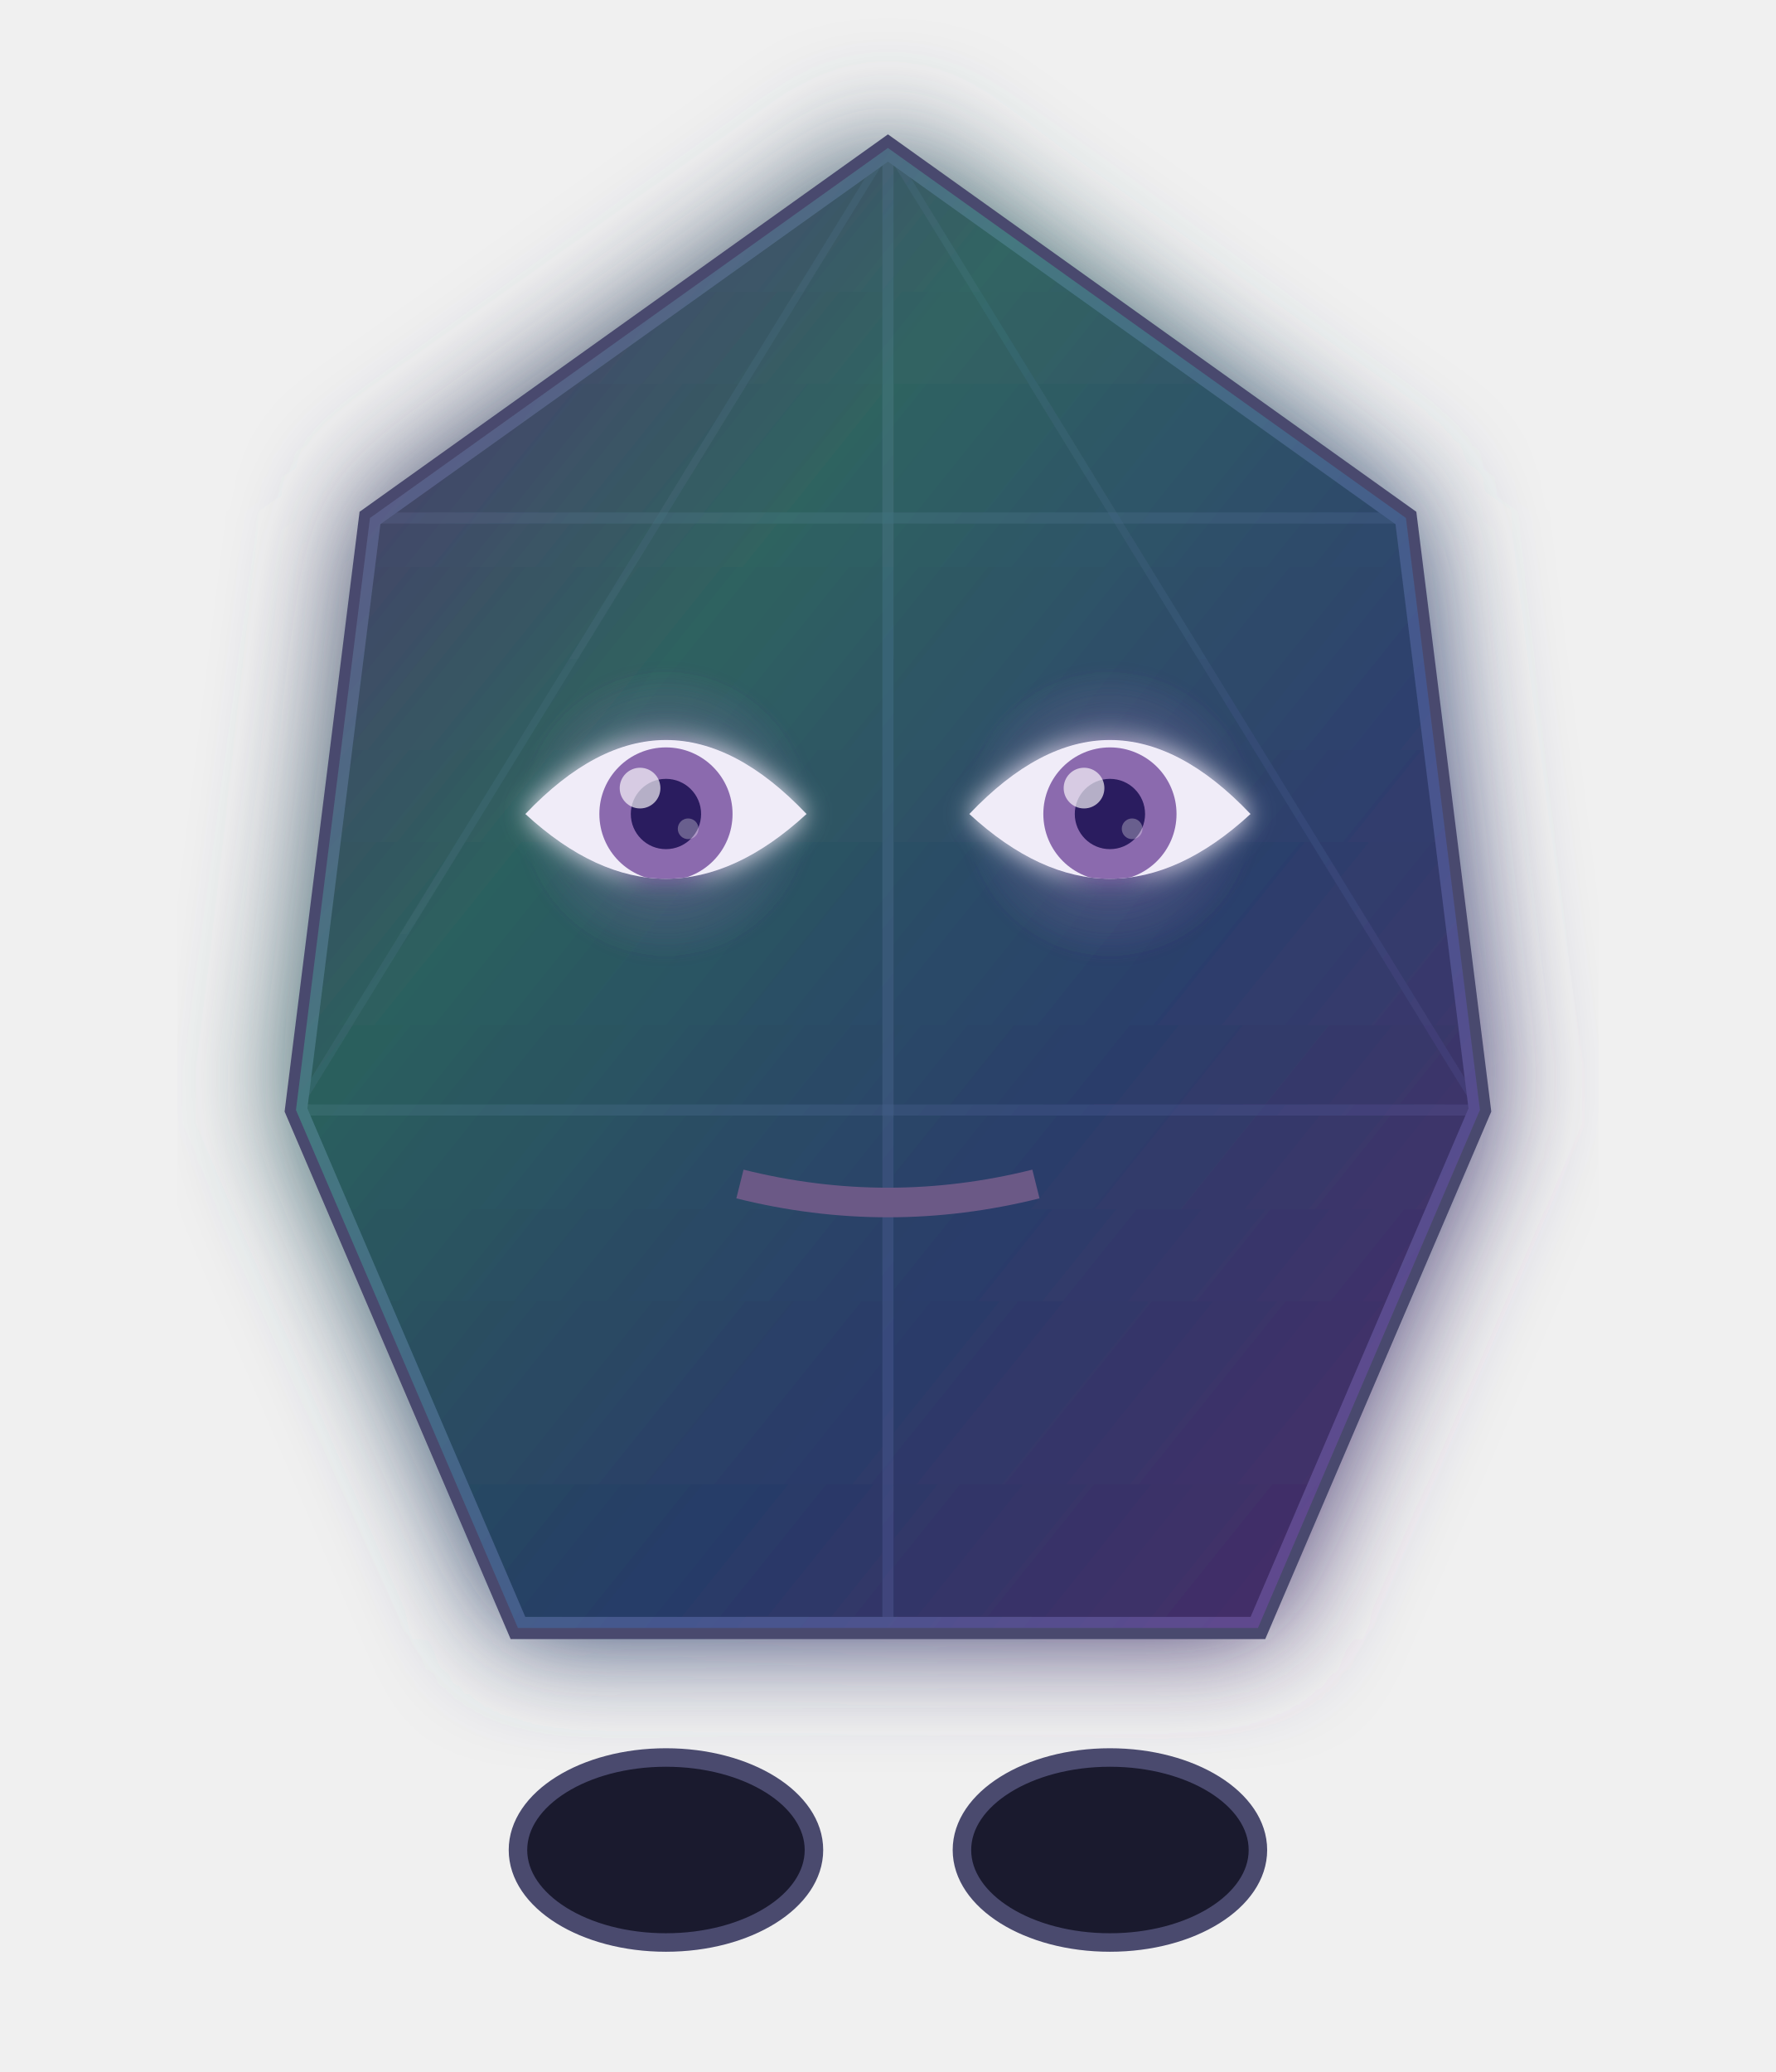
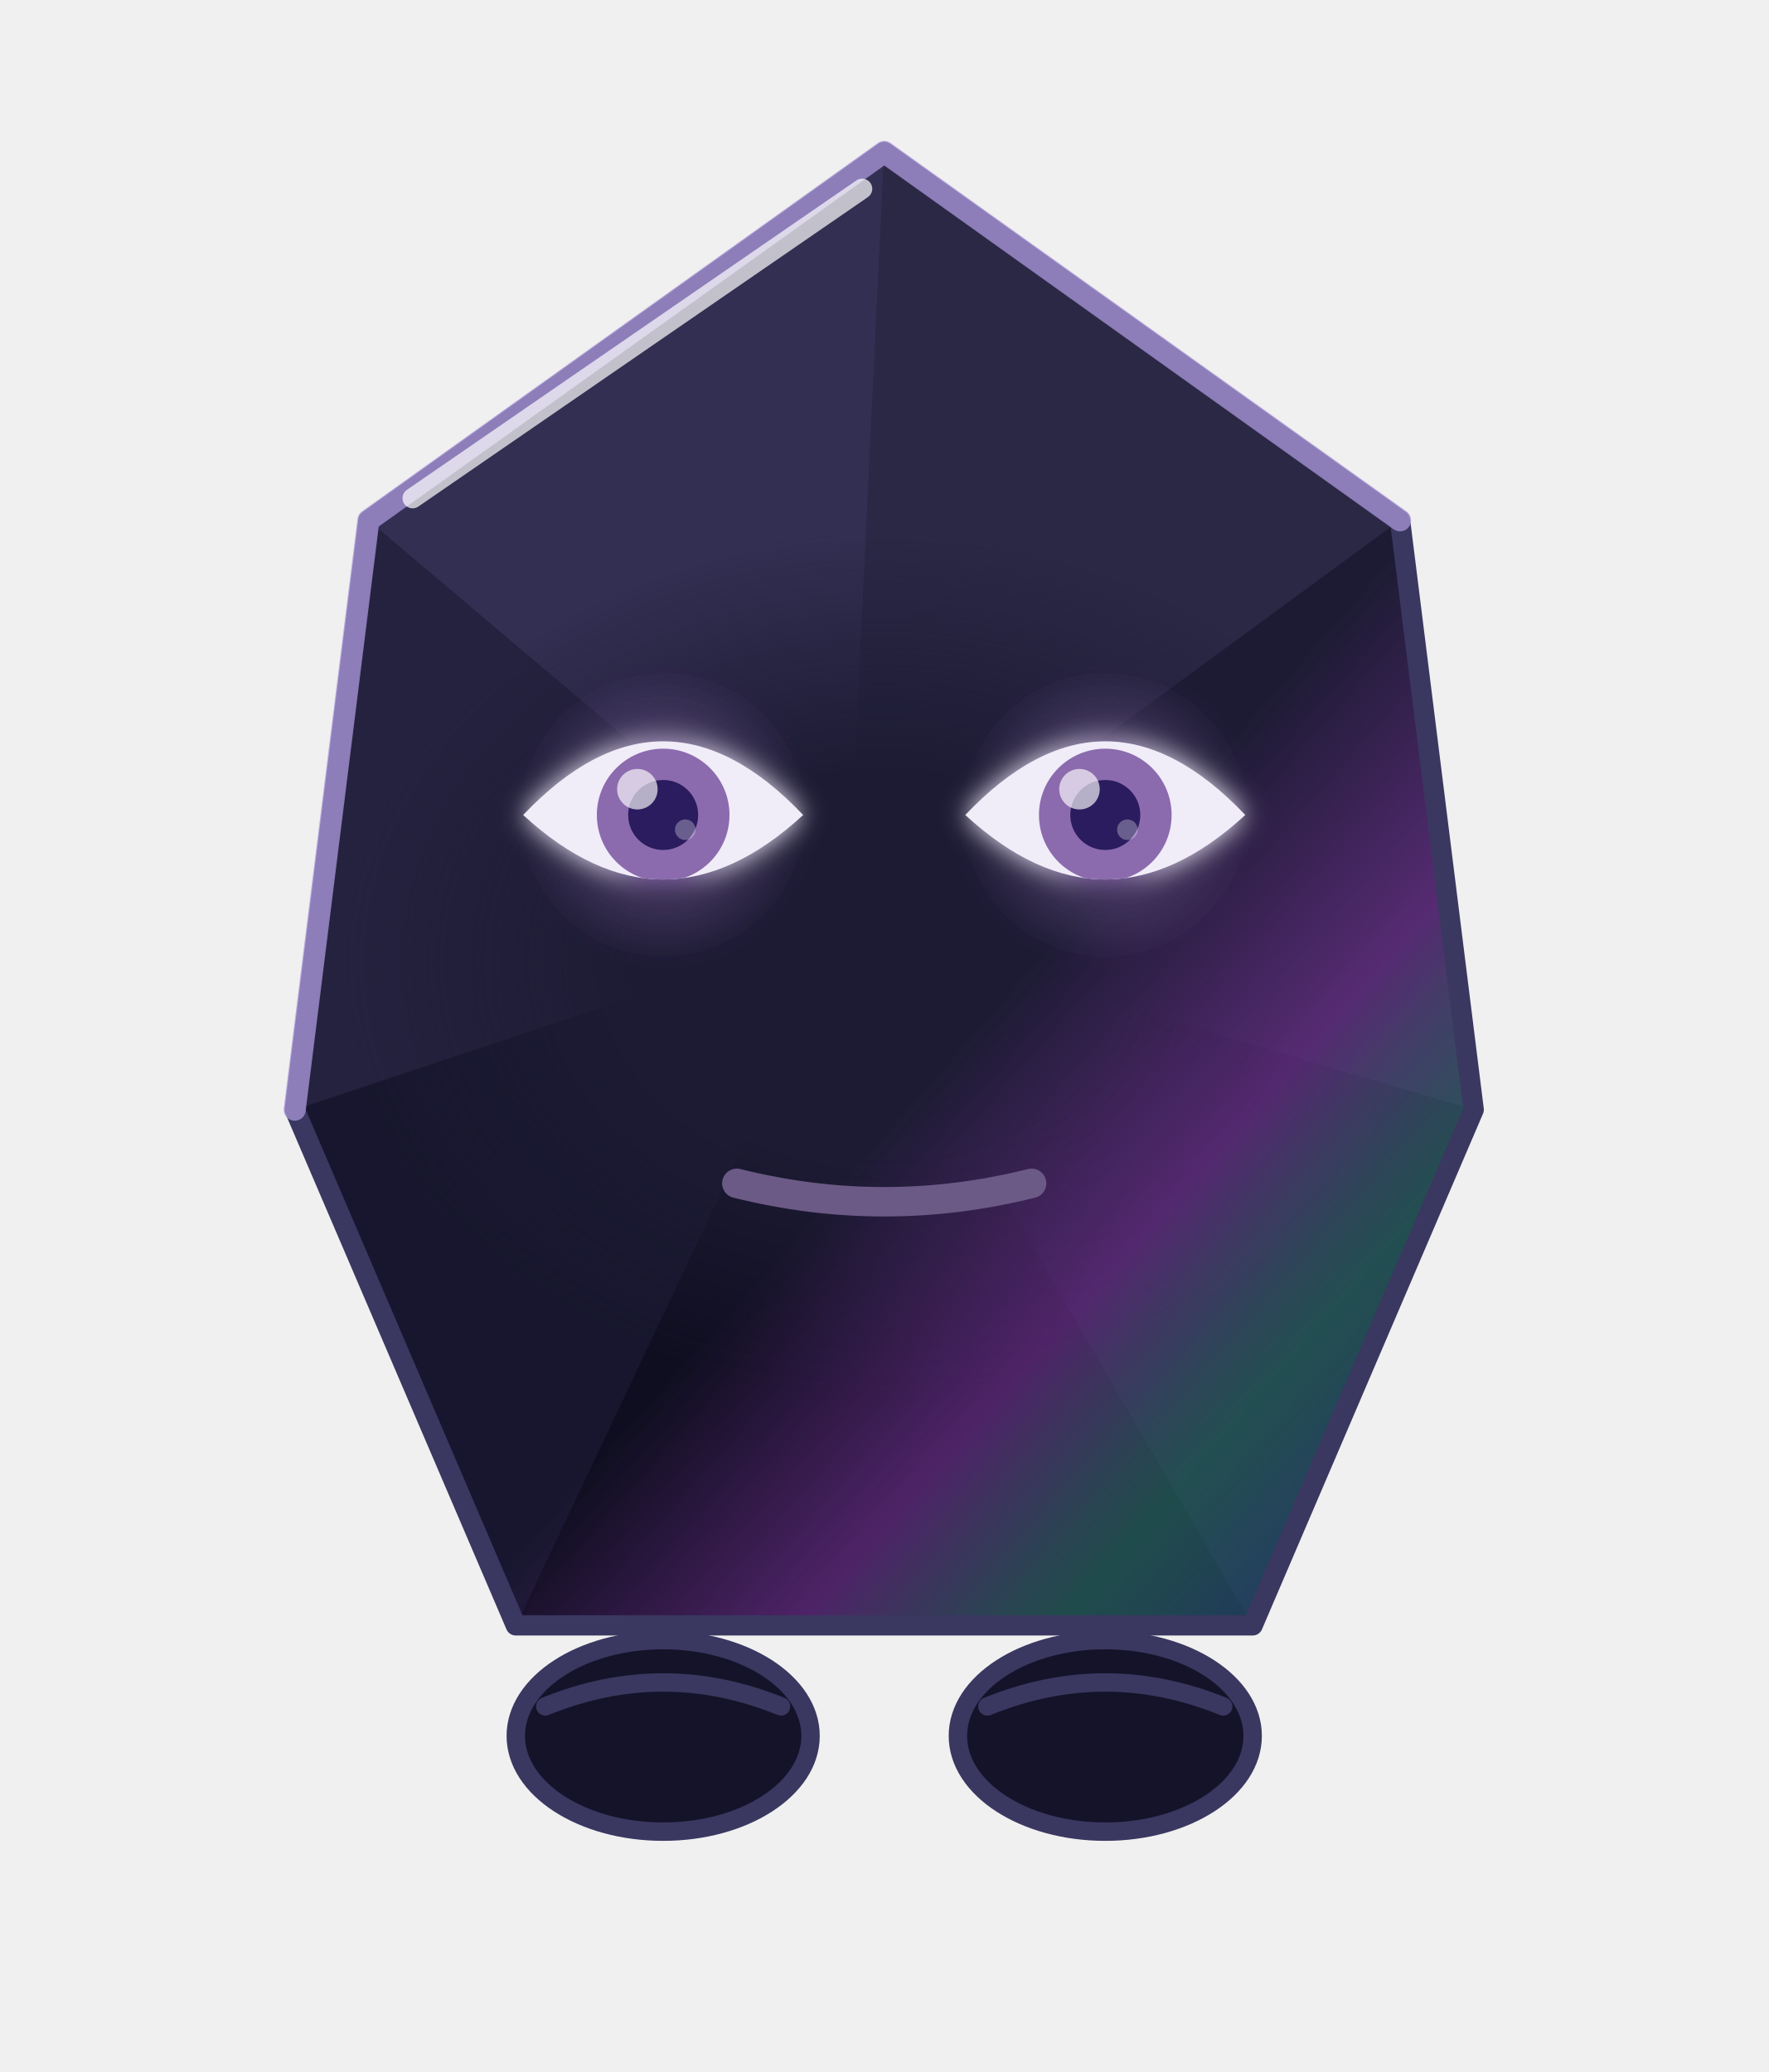
- <svg xmlns="http://www.w3.org/2000/svg" viewBox="0 0 48 56">
-   <style>.mouth-open,.sprite-eyelids{display:none}</style>
+ <svg xmlns="http://www.w3.org/2000/svg" viewBox="0 0 48 56" width="64" height="75">
  <defs>
-     <linearGradient id="sprite-shimmer" x1="0%" y1="0%" x2="100%" y2="100%">
-       <stop offset="0%" style="stop-color:#9B3DBE;stop-opacity:0.4" />
-       <stop offset="33%" style="stop-color:#3DBE9B;stop-opacity:0.4" />
-       <stop offset="66%" style="stop-color:#3D6ABE;stop-opacity:0.4" />
-       <stop offset="100%" style="stop-color:#9B3DBE;stop-opacity:0.4" />
+     <linearGradient id="sp-sheen" x1="0" y1="0" x2="1" y2="1">
+       <stop offset="0.52" stop-color="#9B3DBE" stop-opacity="0" />
+       <stop offset="0.60" stop-color="#9B3DBE" stop-opacity="0.45" />
+       <stop offset="0.66" stop-color="#3DBE9B" stop-opacity="0.35" />
+       <stop offset="0.72" stop-color="#3D6ABE" stop-opacity="0.4" />
+       <stop offset="0.80" stop-color="#3D6ABE" stop-opacity="0" />
    </linearGradient>
-     <linearGradient id="sprite-base" x1="0%" y1="0%" x2="0%" y2="100%">
-       <stop offset="0%" stop-color="#2A2A3E" class="sprite-base-top" />
-       <stop offset="100%" stop-color="#1A1A2E" class="sprite-base-bottom" />
-     </linearGradient>
-     <radialGradient id="sprite-eye-glow" cx="50%" cy="50%" r="50%">
-       <stop offset="0%" stop-color="#8B6BAE" stop-opacity="0.35" class="sprite-eye-glow-inner" />
-       <stop offset="100%" stop-color="#8B6BAE" stop-opacity="0" class="sprite-eye-glow-outer" />
+     <radialGradient id="sp-eyeglow" cx="50%" cy="50%" r="50%">
+       <stop offset="0%" stop-color="#8B6BAE" stop-opacity="0.35" />
+       <stop offset="100%" stop-color="#8B6BAE" stop-opacity="0" />
    </radialGradient>
-     <clipPath id="eye-clip-left">
+     <radialGradient id="sp-facefade" cx="24" cy="26" r="13" gradientUnits="userSpaceOnUse" gradientTransform="translate(24 26) scale(1.15 0.9) translate(-24 -26)">
+       <stop offset="0.45" stop-color="#000" />
+       <stop offset="1" stop-color="#fff" />
+     </radialGradient>
+     <mask id="sp-facemask" maskUnits="userSpaceOnUse" x="0" y="0" width="48" height="56">
+       <rect width="48" height="56" fill="url(#sp-facefade)" />
+     </mask>
+     <clipPath id="sp-hull">
+       <path d="M24 4 L38 14 L40 30 L34 44 L14 44 L8 30 L10 14 Z" />
+     </clipPath>
+     <clipPath id="sp-eyeL">
      <path d="M14.2 22 Q18 18 21.8 22 Q18 25.5 14.2 22 Z" />
    </clipPath>
-     <clipPath id="eye-clip-right">
+     <clipPath id="sp-eyeR">
      <path d="M26.2 22 Q30 18 33.8 22 Q30 25.5 26.2 22 Z" />
    </clipPath>
-     <filter id="eye-blur">
-       <feGaussianBlur stdDeviation="0.35" result="blur" />
+     <filter id="sp-eyeblur">
+       <feGaussianBlur stdDeviation="0.35" result="b" />
      <feMerge>
-         <feMergeNode in="blur" />
-         <feMergeNode in="SourceGraphic" />
-       </feMerge>
-     </filter>
-     <filter id="body-aura">
-       <feGaussianBlur stdDeviation="1.5" result="blur" />
-       <feMerge>
-         <feMergeNode in="blur" />
+         <feMergeNode in="b" />
        <feMergeNode in="SourceGraphic" />
      </feMerge>
    </filter>
  </defs>
-   <g class="sprite-crystal" filter="url(#body-aura)">
-     <path d="M24 4 L38 14 L40 30 L34 44 L14 44 L8 30 L10 14 Z" fill="url(#sprite-base)" stroke="#4A4A6E" stroke-width="0.6" />
-     <path d="M24 4 L24 44" stroke="#4A4A6E" stroke-width="0.3" opacity="0.5" />
-     <path d="M10 14 L38 14" stroke="#4A4A6E" stroke-width="0.3" opacity="0.4" />
-     <path d="M8 30 L40 30" stroke="#4A4A6E" stroke-width="0.3" opacity="0.4" />
-     <path d="M24 4 L8 30" stroke="#4A4A6E" stroke-width="0.2" opacity="0.3" />
-     <path d="M24 4 L40 30" stroke="#4A4A6E" stroke-width="0.2" opacity="0.3" />
-     <path d="M24 4 L38 14 L40 30 L34 44 L14 44 L8 30 L10 14 Z" fill="url(#sprite-shimmer)" class="shimmer-layer" />
-   </g>
-   <g class="sprite-eyes" filter="url(#eye-blur)">
-     <circle cx="18" cy="22" r="4" fill="url(#sprite-eye-glow)" class="eye-glow-left" />
-     <circle cx="30" cy="22" r="4" fill="url(#sprite-eye-glow)" class="eye-glow-right" />
-     <g clip-path="url(#eye-clip-left)">
-       <path d="M14.2 22 Q18 18 21.8 22 Q18 25.5 14.2 22 Z" fill="#F0ECF8" class="sclera-left" />
-       <circle cx="18" cy="22" r="1.8" fill="#8B6BAE" class="eye-left" />
-       <circle cx="18" cy="22" r="0.95" fill="#2A1B5E" class="pupil-left" />
-       <circle cx="17.3" cy="21.3" r="0.55" fill="white" opacity="0.65" class="specular-left-main" />
-       <circle cx="18.6" cy="22.4" r="0.28" fill="white" opacity="0.3" class="specular-left-secondary" />
+   <g class="sprite-feet">
+     <g class="foot-left">
+       <ellipse cx="18" cy="47" rx="4" ry="2.6" style="fill:#141329;stroke:#3A3760;stroke-width:.5" />
+       <path d="M14.8 46.2 Q18 44.9 21.2 46.2" style="fill:none;stroke:#3A3760;stroke-width:.5;stroke-linecap:round" />
    </g>
-     <g clip-path="url(#eye-clip-right)">
-       <path d="M26.2 22 Q30 18 33.8 22 Q30 25.5 26.2 22 Z" fill="#F0ECF8" class="sclera-right" />
-       <circle cx="30" cy="22" r="1.8" fill="#8B6BAE" class="eye-right" />
-       <circle cx="30" cy="22" r="0.95" fill="#2A1B5E" class="pupil-right" />
-       <circle cx="29.3" cy="21.3" r="0.55" fill="white" opacity="0.65" class="specular-right-main" />
-       <circle cx="30.6" cy="22.4" r="0.28" fill="white" opacity="0.3" class="specular-right-secondary" />
+     <g class="foot-right">
+       <ellipse cx="30" cy="47" rx="4" ry="2.6" style="fill:#141329;stroke:#3A3760;stroke-width:.5" />
+       <path d="M26.8 46.2 Q30 44.9 33.2 46.2" style="fill:none;stroke:#3A3760;stroke-width:.5;stroke-linecap:round" />
    </g>
  </g>
-   <g class="sprite-eyelids">
-     <path d="M14.8 22 Q18 24.2 21.2 22" stroke="#4A4A6E" stroke-width="0.8" fill="none" stroke-linecap="round" class="eyelid-left" />
-     <path d="M26.8 22 Q30 24.2 33.2 22" stroke="#4A4A6E" stroke-width="0.8" fill="none" stroke-linecap="round" class="eyelid-right" />
-   </g>
-   <g class="sprite-mouth">
-     <path d="M20 32 Q24 33 28 32" stroke="#6B5986" stroke-width="0.8" fill="none" class="mouth-closed" />
-     <ellipse cx="24" cy="33" rx="3" ry="2" fill="#0D0D1A" stroke="#4A4A6E" stroke-width="0.5" class="mouth-open" />
-   </g>
-   <g class="sprite-feet">
-     <ellipse cx="18" cy="50" rx="4" ry="2.5" fill="#1A1A2E" stroke="#4A4A6E" stroke-width="0.5" class="foot-left" />
-     <ellipse cx="30" cy="50" rx="4" ry="2.5" fill="#1A1A2E" stroke="#4A4A6E" stroke-width="0.5" class="foot-right" />
+   <g class="sprite-figure">
+     <g class="sprite-crystal">
+       <g clip-path="url(#sp-hull)">
+         <path d="M24 4 L38 14 L40 30 L34 44 L14 44 L8 30 L10 14 Z" style="fill:#1D1B34" />
+         <g mask="url(#sp-facemask)">
+           <polygon points="23,25 24,4 38,14" style="fill:#2B2846" />
+           <polygon points="23,25 38,14 40,30" style="fill:#1D1B34" />
+           <polygon points="23,25 40,30 34,44" style="fill:#141329" />
+           <polygon points="23,25 34,44 14,44" style="fill:#0F0E20" />
+           <polygon points="23,25 14,44 8,30" style="fill:#17162E" />
+           <polygon points="23,25 8,30 10,14" style="fill:#25223F" />
+           <polygon points="23,25 10,14 24,4" style="fill:#332F52" />
+         </g>
+         <g class="sheen-shift">
+           <rect x="-6" y="-6" width="60" height="68" fill="url(#sp-sheen)" class="shimmer-layer" style="opacity:calc(0.5 * .85)" />
+         </g>
+       </g>
+       <path d="M24 4 L38 14 L40 30 L34 44 L14 44 L8 30 L10 14 Z" style="fill:none;stroke:#3A3760;stroke-width:.55;stroke-linejoin:round" />
+       <path d="M8 30 L10 14 L24 4 L38 14" style="fill:none;stroke:#A895D8;stroke-width:.6;stroke-linejoin:round;stroke-linecap:round;opacity:0.75" />
+       <path d="M11.2 13.4 L23.4 5" style="stroke:#fff;stroke-width:.55;stroke-linecap:round;opacity:0.7" />
+     </g>
+     <g class="sprite-eyes" filter="url(#sp-eyeblur)">
+       <circle cx="18" cy="22" r="4" fill="url(#sp-eyeglow)" class="eye-glow-left" />
+       <circle cx="30" cy="22" r="4" fill="url(#sp-eyeglow)" class="eye-glow-right" />
+       <g clip-path="url(#sp-eyeL)">
+         <path d="M14.2 22 Q18 18 21.8 22 Q18 25.5 14.2 22 Z" fill="#F0ECF8" class="sclera-left" />
+         <circle cx="18" cy="22" r="1.8" fill="#8B6BAE" class="eye-left" />
+         <circle cx="18" cy="22" r=".95" fill="#2A1B5E" class="pupil-left" />
+         <circle cx="17.3" cy="21.3" r=".55" fill="#fff" opacity=".65" />
+         <circle cx="18.6" cy="22.4" r=".28" fill="#fff" opacity=".3" />
+       </g>
+       <g clip-path="url(#sp-eyeR)">
+         <path d="M26.2 22 Q30 18 33.8 22 Q30 25.5 26.2 22 Z" fill="#F0ECF8" class="sclera-right" />
+         <circle cx="30" cy="22" r="1.8" fill="#8B6BAE" class="eye-right" />
+         <circle cx="30" cy="22" r=".95" fill="#2A1B5E" class="pupil-right" />
+         <circle cx="29.3" cy="21.3" r=".55" fill="#fff" opacity=".65" />
+         <circle cx="30.6" cy="22.4" r=".28" fill="#fff" opacity=".3" />
+       </g>
+     </g>
+     <g class="sprite-eye-outline" style="fill:none;stroke:#7A6598;stroke-width:.45;stroke-linejoin:round;opacity:0">
+       <path d="M14.2 22 Q18 18 21.8 22 Q18 25.5 14.2 22 Z" />
+       <path d="M26.2 22 Q30 18 33.8 22 Q30 25.5 26.2 22 Z" />
+     </g>
+     <g class="sprite-mouth">
+       <path d="M20 32 Q24 33 28 32" class="mouth-closed" style="fill:none;stroke:#6B5986;stroke-width:.8;stroke-linecap:round" />
+     </g>
  </g>
</svg>
